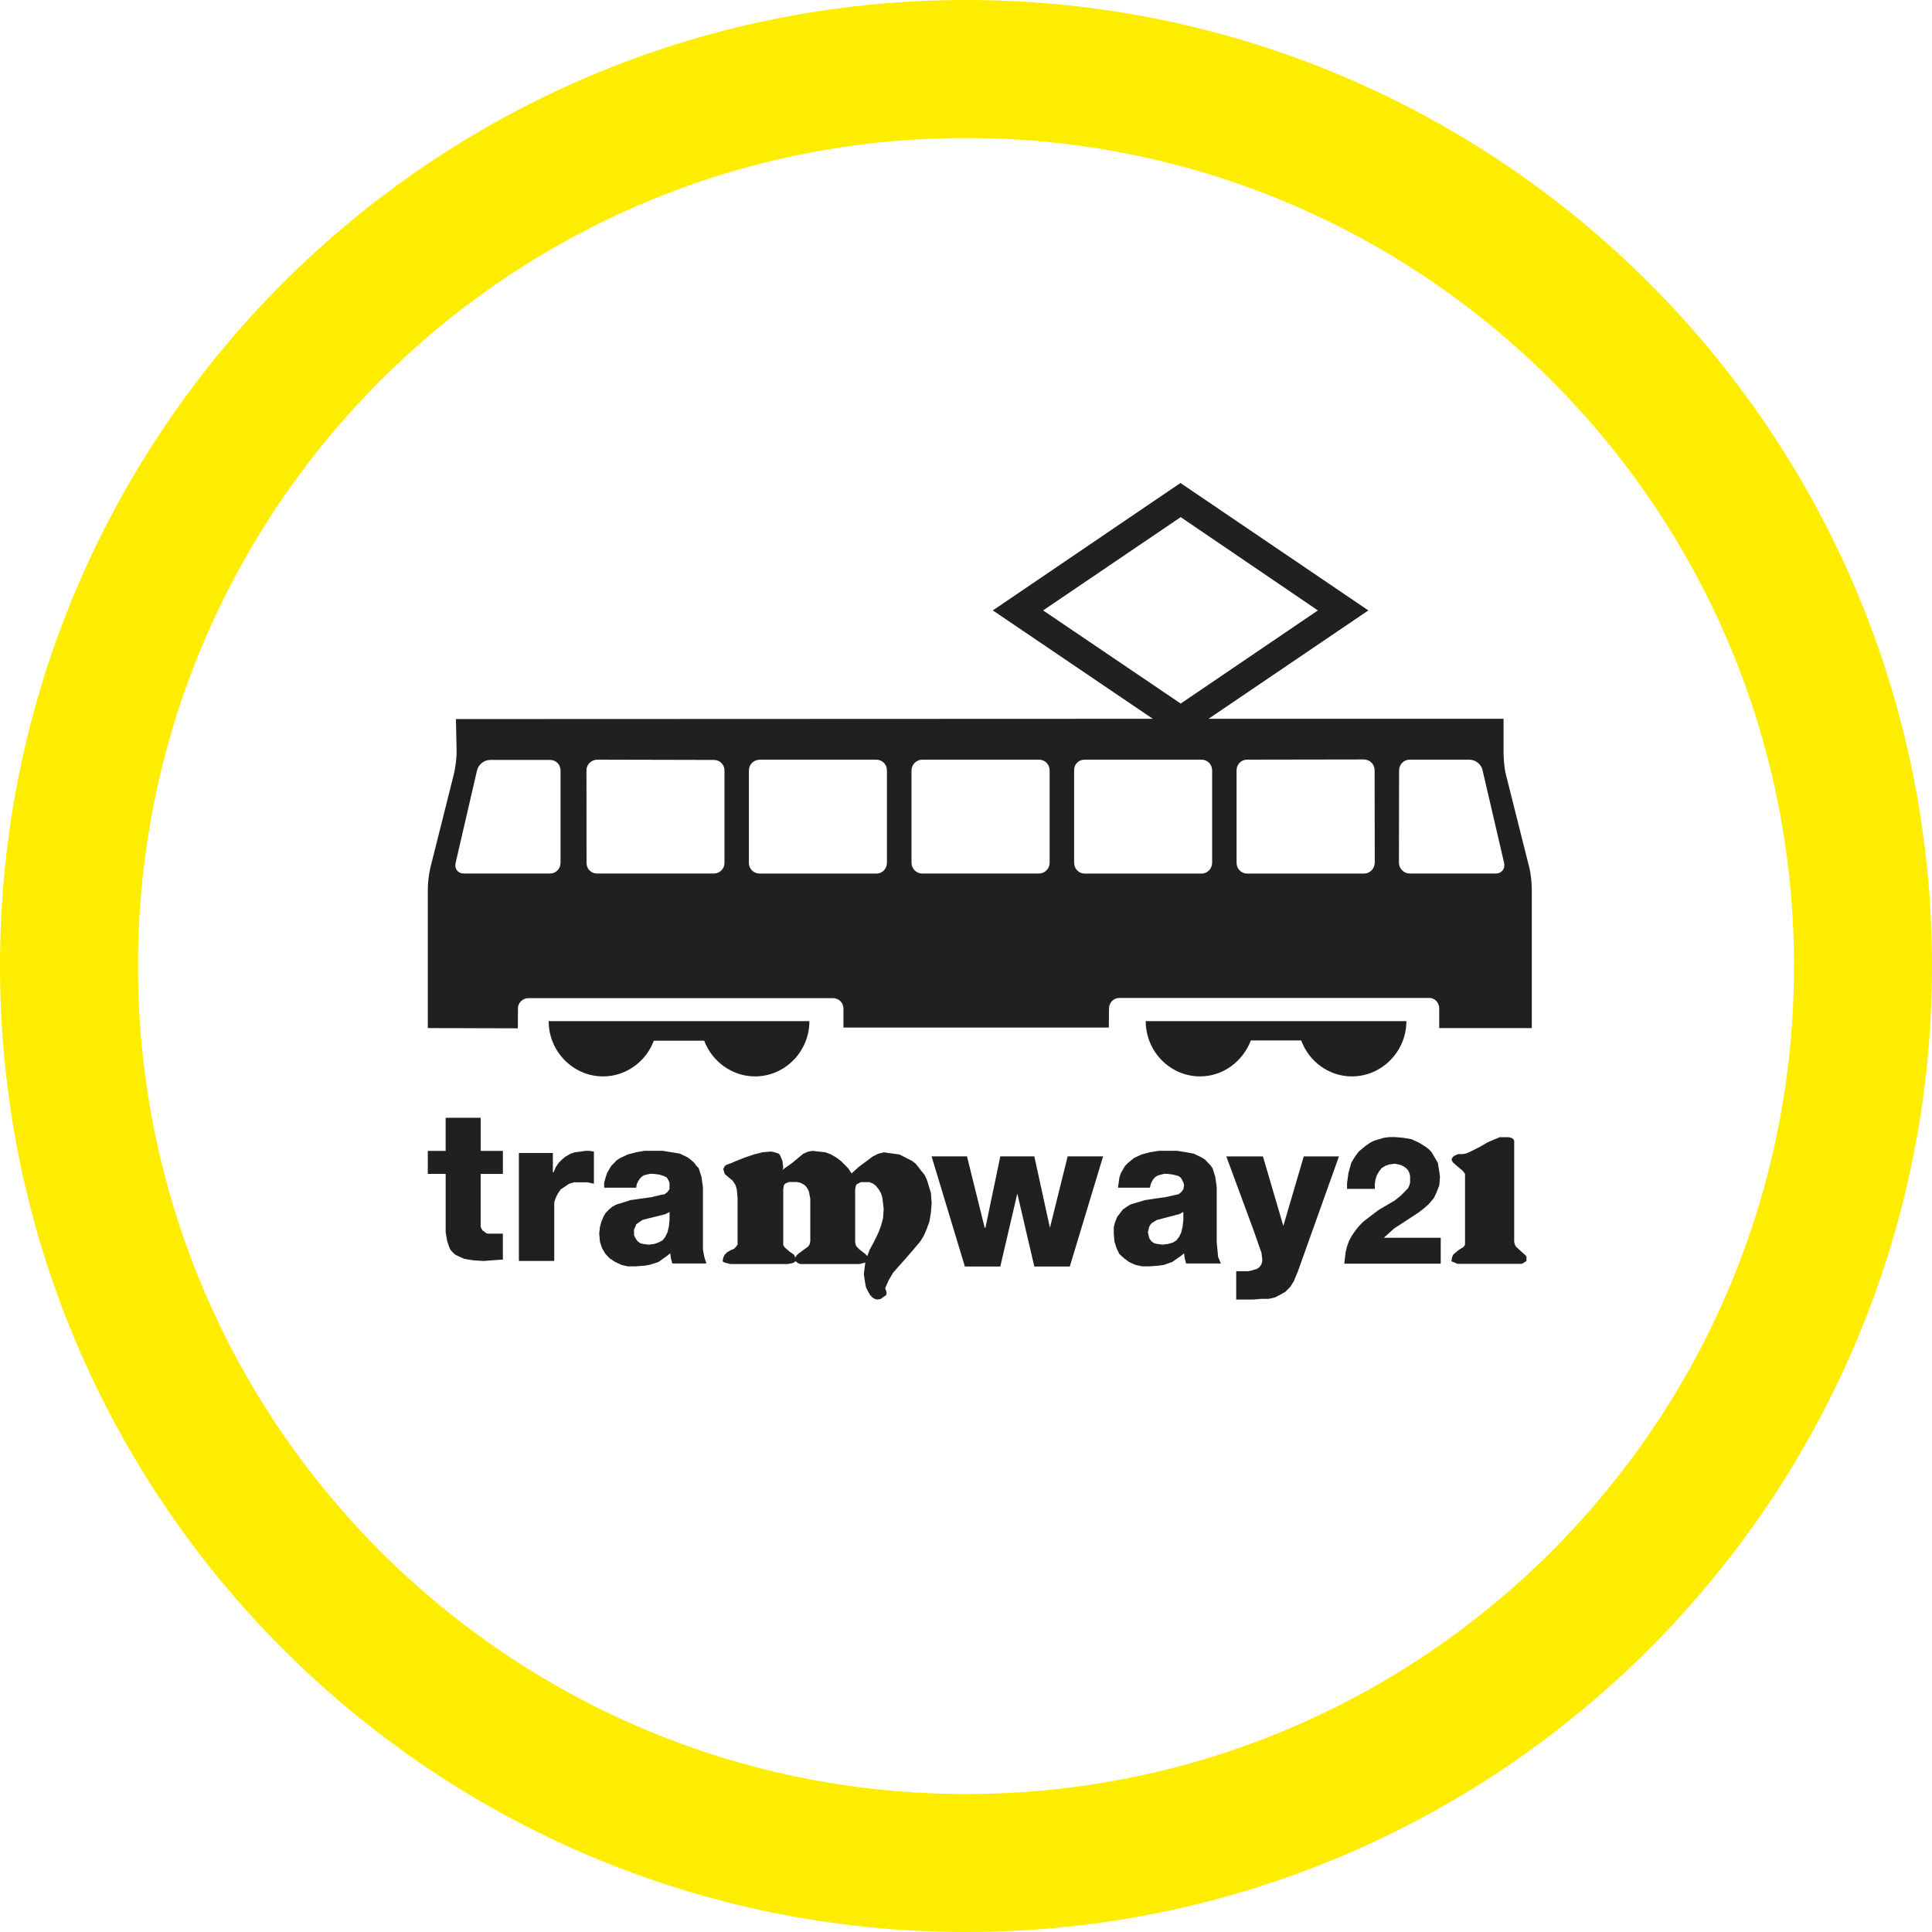
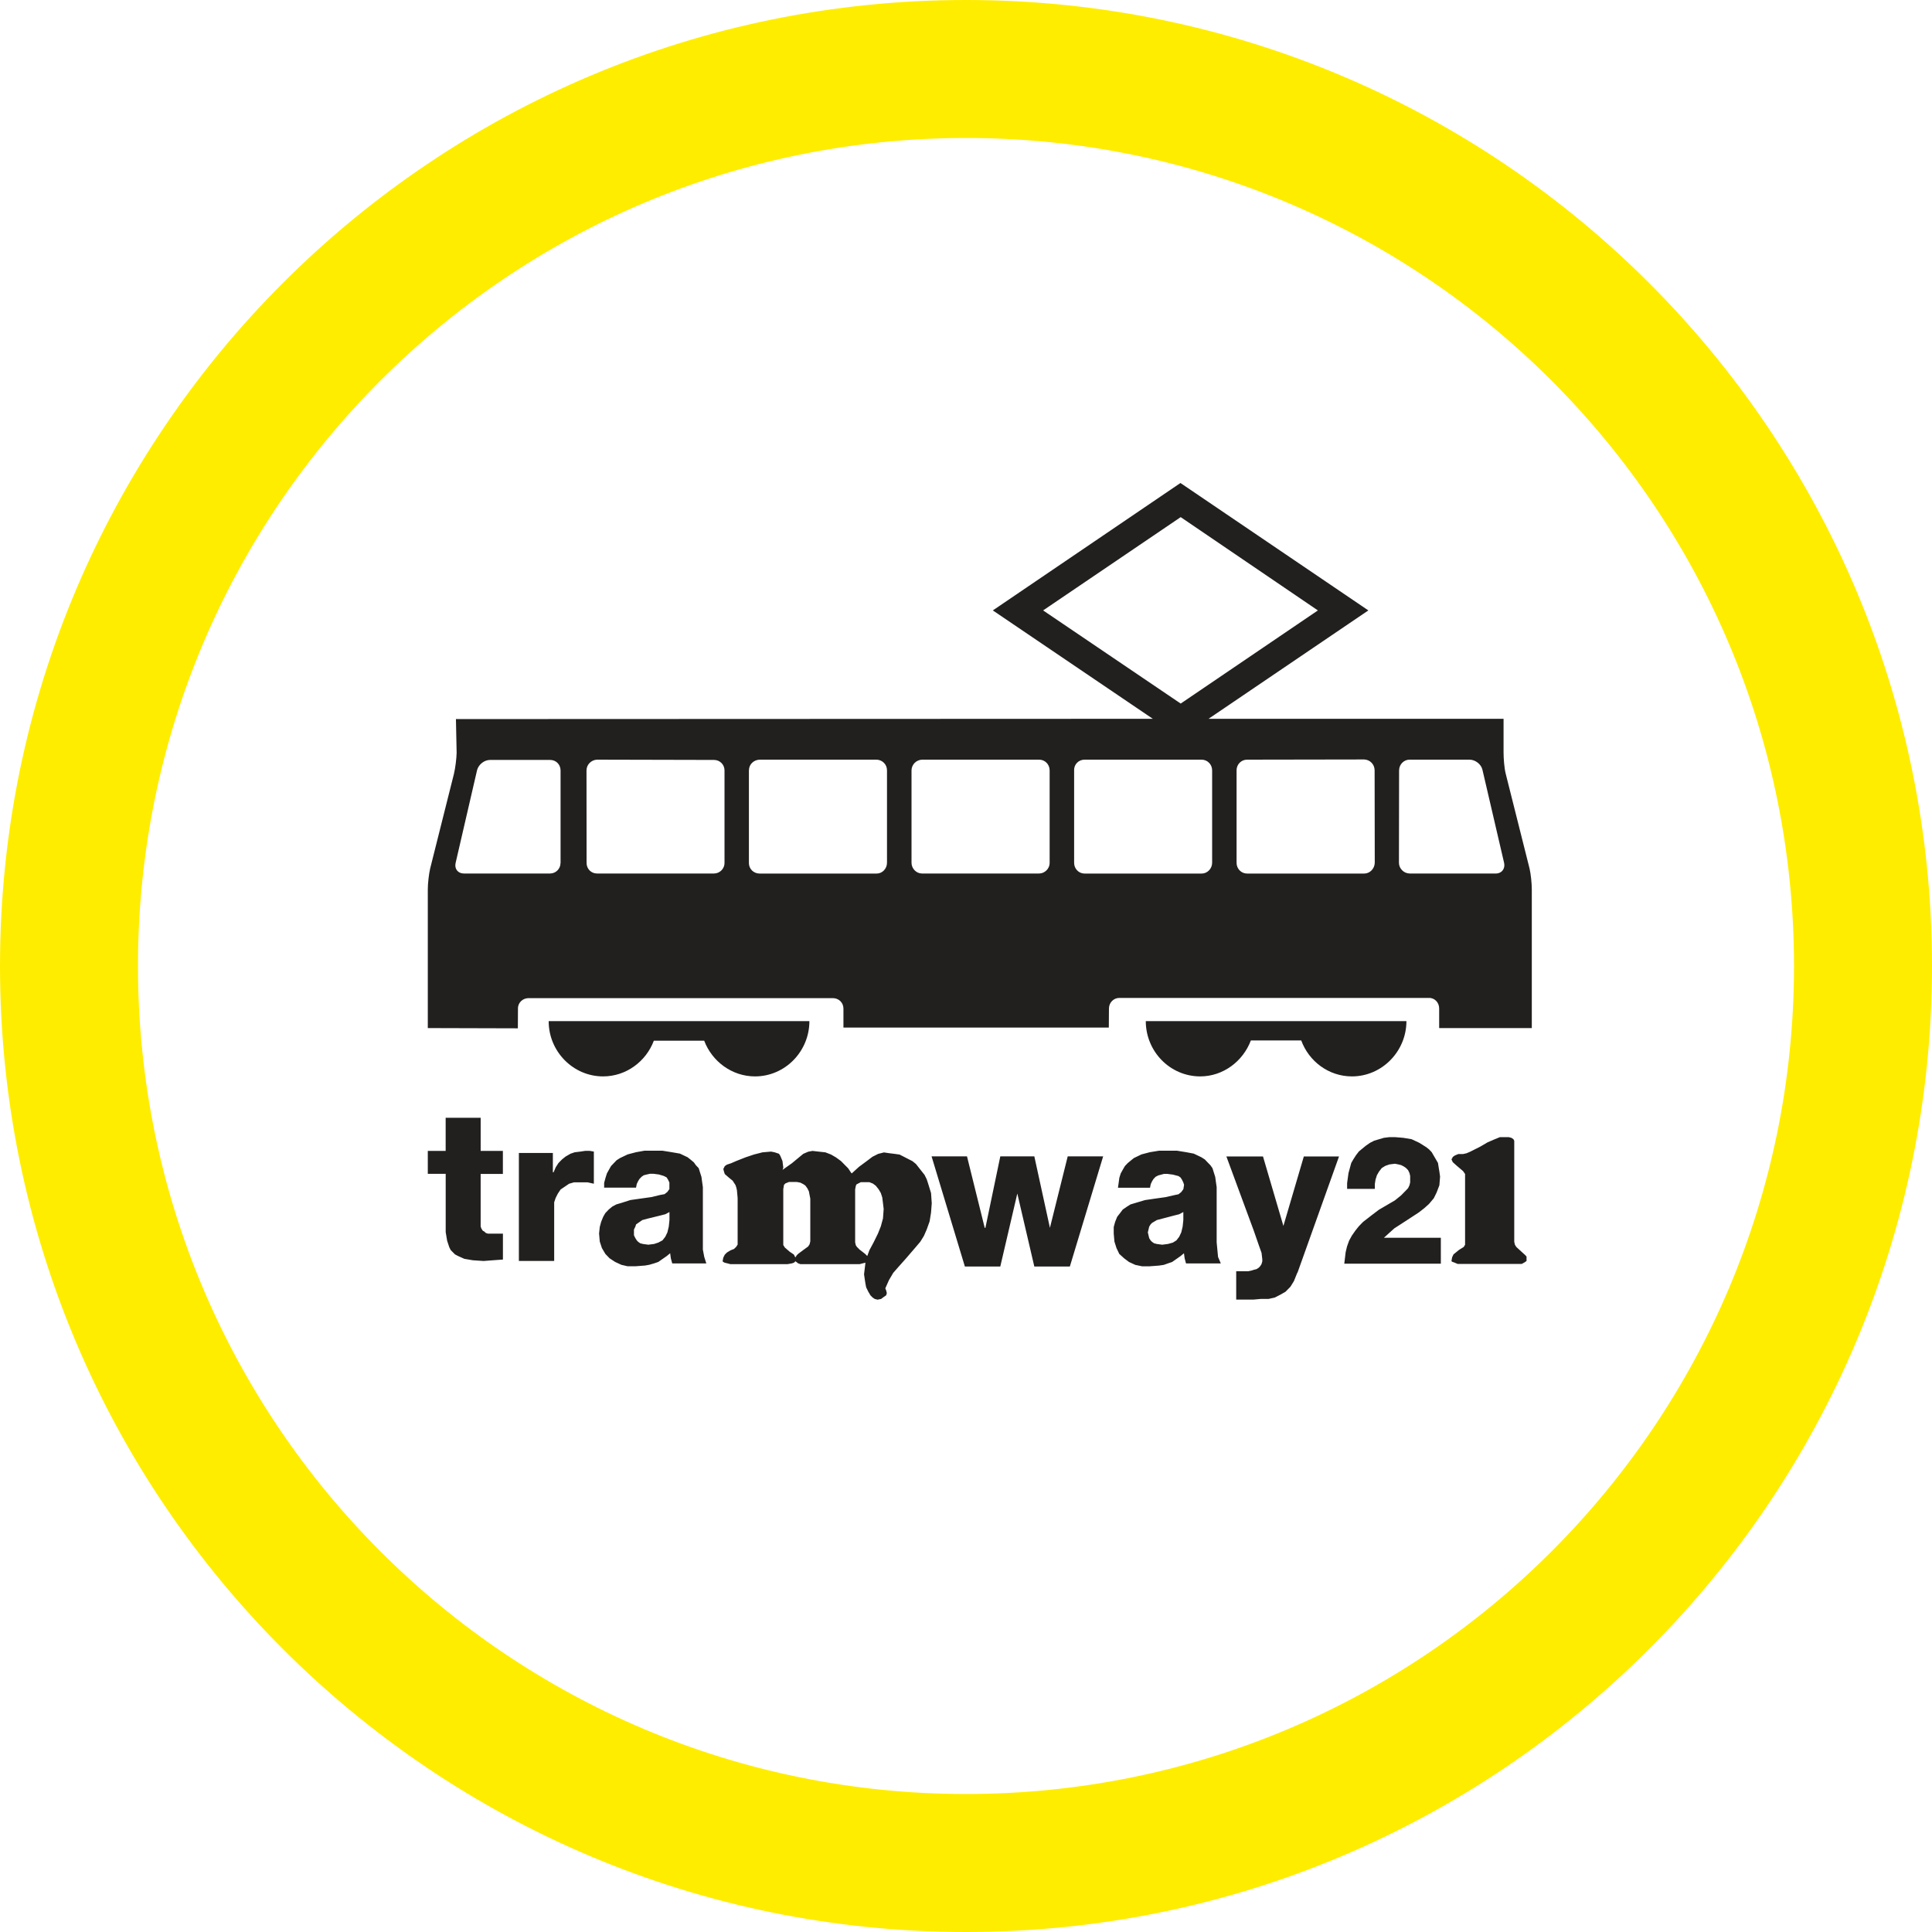
<svg xmlns="http://www.w3.org/2000/svg" width="140" height="140" viewBox="0 0 140 140">
  <circle stroke="#FFED00" fill="none" stroke-width="10" cx="70" cy="70" r="65" />
-   <path d="M39.76 73.994C39.752 76.184 41.525 78 43.7 78c1.684 0 3.118-1.09 3.68-2.588h3.648C51.594 76.91 53.034 78 54.712 78c2.183 0 3.94-1.815 3.94-4.006H39.76zm-6.67-19.457c-.01.434-.093 1.106-.196 1.54L31.17 62.94c-.093.4-.17 1.08-.17 1.514v10.044l6.526.018.008-1.428c-.008-.437.35-.76.77-.76h22.043c.43 0 .772.323.772.76v1.374h19.23l.015-1.374c0-.437.334-.775.754-.775h22.42c.42-.02.762.338.753.775v1.41H111V64.454c0-.434-.068-1.113-.162-1.514l-1.73-6.88c-.104-.417-.154-1.108-.154-1.542v-2.43h-21.38l11.582-7.855L85.54 35l-13.596 9.233 11.593 7.854-50.498.02.05 2.43zM95.5 44.233l-9.942 6.75-9.97-6.75 9.97-6.76 9.94 6.76zm5.884 11.592c0-.436.35-.777.752-.777h4.35c.43 0 .855.34.94.742l1.57 6.75c.085.4-.17.757-.59.757h-6.253c-.42 0-.78-.357-.78-.776l.01-6.693zM40.616 62.54c0 .42-.342.757-.752.757h-6.252c-.428 0-.693-.338-.598-.757l1.557-6.734c.107-.417.53-.738.938-.738h4.358c.41 0 .745.32.752.757v6.715zm48.99-6.715c0-.436.335-.777.764-.777l8.486-.014c.42.014.754.355.754.79l.01 6.697c-.01.42-.345.78-.764.78H90.37c-.43 0-.763-.358-.763-.777v-6.695zm-11.77 0c-.02-.436.33-.777.75-.777h8.486c.42 0 .764.34.764.777v6.696c0 .42-.344.78-.752.78h-8.497c-.42 0-.752-.358-.752-.777v-6.695zm-11.785 0c.01-.436.35-.757.755-.777H75.3c.42 0 .76.34.76.777v6.715c0 .4-.352.757-.76.757h-8.497c-.402 0-.752-.357-.752-.776v-6.693zm-11.78 0c0-.436.34-.757.77-.777h8.486c.412.02.744.34.744.777v6.696c0 .42-.333.78-.745.78H55.04c-.43 0-.772-.34-.772-.758v-6.714zm-11.775 0c0-.417.34-.757.76-.777l8.48.02c.428 0 .762.34.762.757v6.715c0 .4-.334.757-.762.757h-8.48c-.42 0-.76-.338-.753-.776l-.006-6.693zm40.528 18.17c0 2.19 1.75 4.005 3.944 4.005 1.66 0 3.098-1.09 3.672-2.604h3.65C94.85 76.91 96.28 78 97.965 78c2.176 0 3.948-1.815 3.948-4.006H83.02zM81.01 86.083l.052-.37.05-.368.1-.316.15-.267.154-.263.2-.21.253-.21.2-.16.553-.263.606-.158.657-.108h1.31l.656.106.555.104.553.264.253.157.2.21.204.21.15.213.1.316.1.316.05.37.053.367v4.006l.05.527.05.527.202.473H85.95l-.1-.368-.05-.37-.254.21-.3.21-.306.213-.302.103-.302.105-.352.053-.707.053h-.502l-.505-.106-.454-.21-.355-.265-.35-.317-.203-.423-.15-.474-.05-.58v-.473l.1-.37.15-.37.204-.263.2-.265.304-.21.253-.16.352-.104.704-.21.707-.107.758-.106.708-.158.253-.053.2-.16.153-.21.05-.317-.05-.158-.1-.21-.103-.16-.15-.105-.403-.106-.404-.053h-.25l-.203.055-.204.052-.2.105-.153.158-.1.16-.1.21-.052.264h-2.32zm3.23 4.11l.403-.052.353-.102.253-.16.2-.262.15-.317.1-.42.05-.476v-.58l-.3.16-.406.103-1.21.317-.353.21-.1.105-.1.16-.05.21-.05.21.05.21.05.21.1.158.1.106.153.105.2.052.405.054zm-6.72 1.582h-2.57l-1.232-5.287-1.233 5.287h-2.567l-2.413-7.982h2.567l1.284 5.18h.05l1.08-5.18h2.465l1.13 5.18 1.286-5.18h2.568l-2.413 7.982zm-20.974-8.012l.155.368.055.475-.052.16.673-.475.827-.684.362-.157.31-.056.466.054.466.05.413.158.36.21.36.264.26.264.26.262.207.316.05.052.52-.473.567-.42.414-.314.414-.21.207-.052.207-.053.362.054.412.052.362.052.31.158.31.158.31.158.257.21.414.526.208.263.156.315.103.316.207.684.052.736-.053.682-.103.63-.207.58-.207.473-.26.42-.31.367-.723.84-.517.58-.414.473-.31.525-.258.58v.05l.05.106.053.21-.05.158-.154.105-.208.157-.258.052-.208-.054-.156-.105-.154-.157-.156-.263-.155-.313-.05-.263-.05-.315-.054-.37.103-.84-.208.05-.205.054h-4.29l-.156-.053-.206-.155-.104.105-.156.05-.31.055H52.93l-.208-.053-.205-.05-.105-.054-.05-.052.05-.263.105-.21.154-.157.26-.158.258-.104.156-.158.103-.158V86.81l-.052-.577-.05-.21-.054-.158-.206-.316-.26-.21-.308-.266-.052-.157-.053-.21.054-.107.052-.103.154-.106.31-.104.36-.157.67-.263.623-.21.62-.158.62-.053.258.052.157.052.156.053.103.158zm.31 6.622l.362.315.31.21.104.21.103-.157.103-.104.362-.267.362-.263.103-.157.052-.21v-3.1l-.052-.263-.05-.262-.104-.21-.153-.21-.155-.105-.205-.106-.26-.052h-.567l-.26.105-.05.053-.052.052-.052.315v4.048l.103.157zm5.273 0l.152.157.206.158.206.16.155.156.155-.42.31-.578.31-.63.207-.527.156-.575.05-.683-.05-.42-.053-.42-.104-.316-.153-.263-.208-.262-.208-.156-.26-.104h-.62l-.206.105-.104.054-.052.103-.05.263v3.84l.05.21.104.156zm-18.35-4.302v-.37l.1-.368.1-.316.15-.267.153-.263.403-.42.252-.16.554-.263.605-.158.605-.108h1.31l.656.106.606.104.555.264.202.157.252.21.15.21.203.213.1.316.1.316.05.37.052.367v4.532l.1.527.15.473h-2.47l-.1-.368-.05-.37-.254.21-.304.21-.302.213-.3.103-.355.105-.302.053-.706.053h-.555l-.454-.106-.453-.21-.403-.265-.303-.317-.25-.423-.154-.474-.05-.58.05-.473.1-.37.152-.37.15-.263.252-.265.253-.21.302-.16.353-.104.657-.21.756-.107.758-.106.655-.158.303-.053.202-.16.15-.21v-.475l-.1-.21-.1-.16-.203-.105-.352-.106-.404-.053h-.25l-.253.055-.202.052-.15.105-.153.158-.1.16-.1.21-.052.264h-2.32zm3.226 4.11l.404-.052.303-.102.302-.16.202-.262.152-.317.1-.42.05-.476v-.58l-.304.16-.403.103-.857.21-.404.107-.302.21-.15.105-.05.16-.103.21v.42l.102.21.1.158.1.106.15.105.203.052.403.054zM37.6 83.55h2.463v1.4h.05l.156-.363.203-.31.256-.26.257-.207.36-.208.306-.104.41-.05.36-.054h.308l.308.053v2.33l-.464-.102H41.6l-.36.103-.307.208-.307.207-.207.31-.153.312-.103.31v4.25H37.6V83.55zm-1.164 1.518H34.83v3.807l.054.155.103.156.104.052.106.105.155.052h1.088v1.877l-.725.052-.673.052-.78-.052-.62-.105-.466-.21-.207-.105-.31-.313-.105-.21-.155-.468-.104-.625v-4.224H31V83.4h1.294V81h2.537v2.4h1.61v1.667zm57.575 7.15l-.253.617-.255.41-.355.36-.358.206-.408.207-.457.103h-.56l-.56.05H89.58v-2.054h.866l.256-.053.153-.05.203-.052.153-.1.1-.103.1-.154.055-.204v-.156l-.053-.46-.202-.566-.357-1.027-1.99-5.393h2.653l1.478 5.034 1.48-5.033h2.55l-3.01 8.425zm3.398-.642l.05-.417.05-.42.1-.415.152-.417.2-.366.252-.366.25-.313.302-.312.604-.47.552-.415 1.157-.678.45-.366.354-.363.15-.157.1-.21.05-.207v-.47l-.05-.21-.1-.208-.15-.156-.15-.106-.2-.104-.2-.052-.25-.05-.404.05-.3.106-.253.156-.202.26-.15.26-.1.314-.05.313v.364h-2.01v-.417l.1-.73.1-.365.1-.365.15-.26.202-.313.2-.26.253-.21.252-.207.3-.21.303-.155.352-.105.352-.104.403-.053h.402l.6.052.603.102.555.26.502.314.2.156.2.21.15.26.153.26.15.26.05.314.052.313.05.364-.05.626-.2.524-.204.416-.35.417-.35.312-.4.31-.958.626-.804.52-.35.315-.404.366h4.124v1.877h-6.99zm12.115-9.125l.15.11.05.105v7.313l.048.214.1.16.347.32.296.268.1.107v.32l-.15.107-.196.107h-4.647l-.25-.106-.15-.052-.046-.053.048-.268.1-.213.197-.16.195-.16.346-.216.1-.16V85.07l-.15-.213-.442-.374-.298-.267-.05-.107-.048-.107.048-.055.05-.107.148-.106.25-.104h.344l.247-.054.25-.105.74-.373.544-.32.494-.213.394-.16h.644l.196.053z" fill="#221F1F" />
+   <path d="M39.76 73.994C39.752 76.184 41.525 78 43.7 78c1.684 0 3.118-1.09 3.68-2.588h3.648C51.594 76.91 53.034 78 54.712 78c2.183 0 3.94-1.815 3.94-4.006H39.76zm-6.67-19.457c-.01.434-.093 1.106-.196 1.54L31.17 62.94c-.093.4-.17 1.08-.17 1.514v10.044l6.526.018.008-1.428c-.008-.437.35-.76.77-.76h22.043c.43 0 .772.323.772.76v1.374h19.23l.01-1.374c0-.437.335-.775.755-.775h22.42c.42-.02.762.338.753.775v1.41H111V64.454c0-.434-.068-1.113-.162-1.514l-1.73-6.88c-.104-.417-.154-1.108-.154-1.542v-2.43h-21.38l11.582-7.855L85.54 35l-13.596 9.233 11.593 7.854-50.498.02.05 2.43zM95.5 44.233l-9.942 6.75-9.97-6.75 9.97-6.76 9.94 6.76zm5.884 11.592c0-.436.35-.777.752-.777h4.35c.43 0 .855.34.94.742l1.57 6.75c.085.4-.17.757-.59.757h-6.253c-.42 0-.78-.357-.78-.776l.01-6.69zM40.616 62.54c0 .42-.342.757-.752.757h-6.252c-.428 0-.693-.338-.598-.757l1.557-6.734c.11-.417.53-.738.94-.738h4.36c.41 0 .745.32.75.757v6.715zm48.99-6.715c0-.436.335-.777.764-.777l8.486-.014c.42.014.754.355.754.79l.01 6.697c-.01.42-.345.78-.764.78H90.37c-.43 0-.763-.354-.763-.773V55.83zm-11.77 0c-.02-.436.33-.777.75-.777h8.486c.42 0 .764.34.764.777v6.696c0 .42-.344.78-.752.78h-8.497c-.42 0-.752-.354-.752-.773V55.83zm-11.785 0c.01-.436.35-.757.76-.777h8.49c.42 0 .76.34.76.777v6.715c0 .4-.352.757-.76.757h-8.497c-.402 0-.752-.357-.752-.776v-6.69zm-11.78 0c0-.436.34-.757.77-.777h8.49c.41.02.744.34.744.777v6.696c0 .42-.332.78-.744.78h-8.49c-.43 0-.772-.34-.772-.754V55.83zm-11.77 0c0-.417.34-.757.76-.777l8.48.02c.427 0 .76.34.76.757v6.715c0 .4-.334.757-.762.757h-8.48c-.42 0-.76-.338-.753-.776l-.006-6.69zm40.527 18.17c0 2.19 1.75 4.005 3.944 4.005 1.66 0 3.098-1.09 3.67-2.604h3.65C94.85 76.91 96.28 78 97.967 78c2.176 0 3.948-1.815 3.948-4.006H83.02zM81.01 86.083l.052-.37.05-.368.1-.316.15-.27.154-.264.2-.21.253-.21.2-.16.55-.264.605-.158.657-.108h1.31l.656.106.555.104.553.264.25.158.2.21.205.21.15.213.1.318.1.315.05.37.054.367v4.005l.05.526.05.53.2.473h-2.52l-.1-.368-.05-.37-.254.21-.3.21-.306.213-.302.103-.302.106-.352.052-.707.053h-.5l-.505-.105-.454-.21-.354-.266-.35-.317-.203-.423-.15-.474-.05-.58v-.473l.1-.37.15-.37.204-.263.2-.264.305-.21.253-.16.35-.105.705-.21.708-.104.758-.106.708-.16.253-.052.2-.16.153-.21.05-.316-.05-.157-.1-.21-.103-.16-.15-.105-.402-.105-.404-.053h-.25l-.2.055-.203.052-.2.102-.153.16-.1.16-.1.21-.052.263h-2.32zm3.23 4.11l.403-.052.353-.1.253-.16.2-.26.15-.317.1-.42.05-.475v-.58l-.3.16-.41.103-1.21.318-.353.21-.1.105-.1.16-.05.21-.05.21.05.21.05.21.1.157.1.105.152.105.2.052.404.054zm-6.72 1.582h-2.57l-1.232-5.287-1.233 5.287h-2.567l-2.413-7.982h2.567l1.284 5.18h.05l1.08-5.18h2.465l1.13 5.18 1.29-5.18h2.568l-2.413 7.982zm-20.974-8.012l.155.368.06.48-.053.16.673-.476.826-.683.362-.157.31-.056.466.054.466.05.412.16.36.21.36.263.26.264.26.262.208.315.05.052.52-.473.567-.42.414-.313.416-.21.207-.05.208-.054.363.054.41.05.363.052.31.158.31.16.31.157.257.21.414.526.208.263.156.315.104.32.21.683.05.737-.052.68-.102.63-.207.58-.206.473-.26.42-.31.366-.722.84-.517.58-.413.47-.31.526-.258.58v.05l.05.106.052.21-.05.16-.154.104-.21.157-.26.053-.206-.054-.156-.106-.153-.157-.155-.264-.154-.313-.05-.262-.05-.314-.053-.37.102-.84-.208.05-.205.054H58l-.156-.052-.206-.155-.104.104-.156.05-.31.055H52.93l-.208-.054-.205-.05-.105-.054-.05-.05.05-.264.105-.21.154-.157.26-.16.26-.102.158-.156.103-.16v-3.37l-.052-.577-.05-.21-.054-.158-.206-.317-.26-.21-.308-.268-.054-.157-.053-.21.054-.107.052-.103.15-.106.31-.103.36-.157.67-.265.624-.21.62-.158.62-.053.258.052.157.052.157.052.103.158zm.31 6.622l.362.315.31.21.104.21.103-.157.103-.104.362-.27.362-.264.103-.158.052-.21v-3.1l-.052-.264-.05-.263-.104-.21-.15-.21-.154-.104L58 85.7l-.26-.05h-.568l-.26.105-.05.052-.05.052-.053.313v4.047l.1.158zm5.273 0l.15.157.204.158.206.16.156.156.155-.42.31-.578.31-.63.21-.527.154-.57.05-.684-.05-.42-.053-.42-.103-.316-.154-.264-.208-.262-.208-.156-.26-.104h-.62l-.206.105-.103.052-.052.104-.05.263v3.84l.05.21.104.154zm-18.35-4.302v-.37l.1-.368.1-.316.15-.27.15-.264.402-.42.252-.16.554-.264.605-.158.605-.108h1.31l.658.106.606.104.555.264.2.158.252.21.15.21.202.213.1.318.1.315.05.37.052.367v4.53l.1.528.15.474h-2.47l-.1-.368-.05-.37-.254.21-.304.21-.304.213-.3.102-.355.103-.3.053-.707.054h-.555l-.456-.105-.454-.21-.403-.265-.304-.317-.25-.423-.155-.474-.05-.58.05-.475.1-.37.15-.37.15-.26.253-.266.253-.21.3-.16.355-.104.658-.21.757-.108.758-.106.655-.157.303-.055.204-.16.15-.21v-.475l-.1-.21-.1-.16-.203-.104-.35-.106-.405-.053h-.25l-.253.057-.2.052-.15.104-.154.158-.1.16-.1.21-.053.265h-2.32zM47 90.193l.404-.052.302-.1.3-.16.203-.26.153-.317.1-.42.05-.475v-.58l-.304.16-.403.103-.857.21-.403.108-.303.21-.15.105-.05.16-.103.21v.42l.104.21.1.157.1.105.15.105.203.052.402.054zM37.6 83.55h2.463v1.4h.05l.156-.363.2-.31.255-.26.257-.207.36-.208.306-.104.41-.05.36-.054h.31l.306.053v2.33l-.464-.102h-.97l-.36.103-.307.208-.307.207-.207.31-.157.312-.103.31v4.25H37.6V83.55zm-1.164 1.518H34.83v3.807l.054.155.103.156.104.052.11.105.155.052h1.088v1.877l-.724.052-.674.052-.78-.052-.62-.105-.466-.21-.208-.11-.31-.312-.106-.21-.155-.468-.104-.625V85.06H31V83.4h1.294V81h2.537v2.4h1.61v1.667zm57.575 7.15l-.25.617-.254.41-.355.36-.36.206-.406.21-.457.104h-.56l-.56.05H89.58V92.12h.866l.256-.054.153-.05.203-.052.153-.1.1-.103.1-.152.06-.204v-.155l-.054-.46-.202-.567-.356-1.027-1.99-5.393h2.653L93 88.836l1.48-5.033h2.55l-3.01 8.425zm3.4-.642l.05-.417.05-.42.1-.42.15-.416.2-.366.256-.366.25-.313.302-.31.604-.47.55-.417 1.16-.678.45-.366.353-.36.15-.16.1-.21.05-.205v-.47l-.05-.21-.1-.208-.15-.156-.15-.105-.2-.104-.2-.05-.25-.05-.404.05-.3.105-.253.156-.202.26-.15.26-.1.315-.05.313v.362h-2.01v-.416l.1-.73.1-.365.1-.366.15-.26.202-.313.2-.26.253-.21.25-.205.3-.21.304-.155.352-.105.352-.104.403-.05h.404l.6.05.603.1.555.26.503.315.2.156.2.21.15.26.153.26.15.26.05.316.052.313.05.363-.05.626-.2.523-.204.416-.35.416-.35.312-.4.31-.958.625-.804.52-.35.315-.402.366h4.124v1.877h-6.99zm12.117-9.125l.15.11.05.11v7.312l.048.214.1.16.347.32.296.268.1.11v.32l-.15.106-.196.107h-4.65l-.25-.106-.15-.052-.045-.053.048-.267.1-.213.197-.16.196-.16.346-.216.1-.16v-5.13l-.15-.213-.442-.374-.298-.267-.05-.107-.048-.11.048-.056.05-.107.148-.107.25-.103h.344l.247-.055.25-.105.74-.372.547-.32.494-.213.394-.16h.644l.196.053z" fill="#221F1F" />
</svg>
